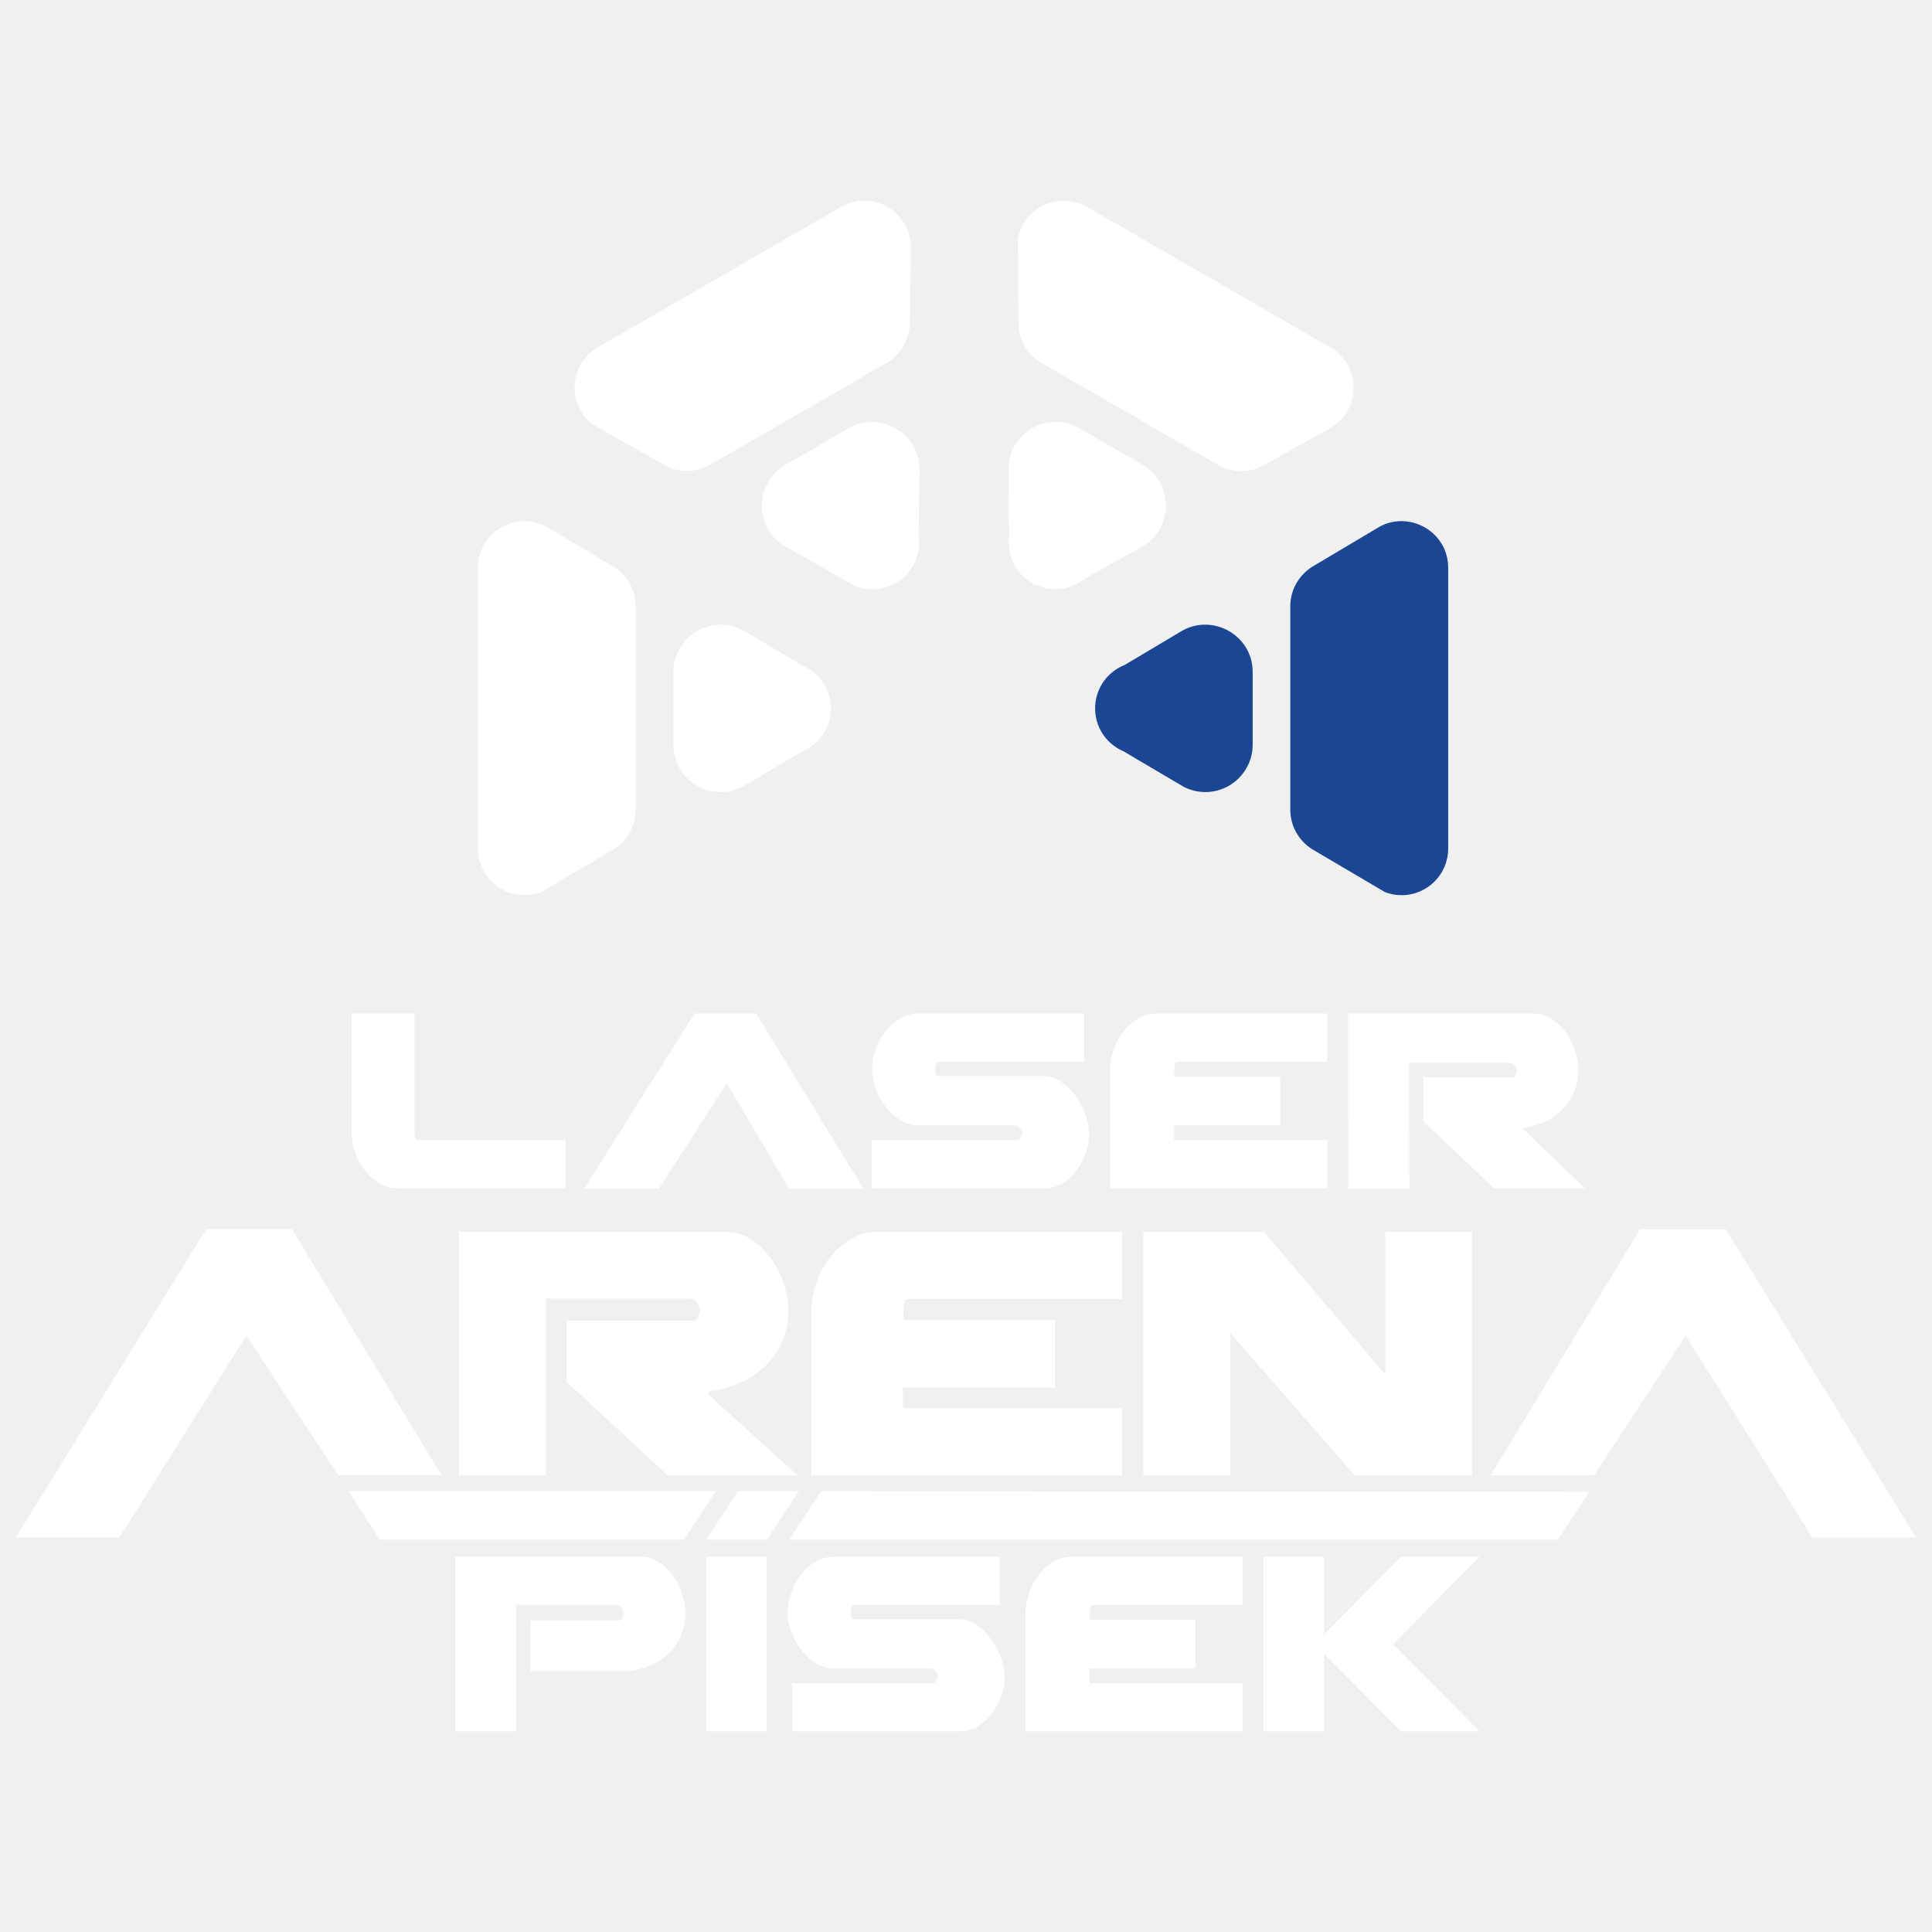
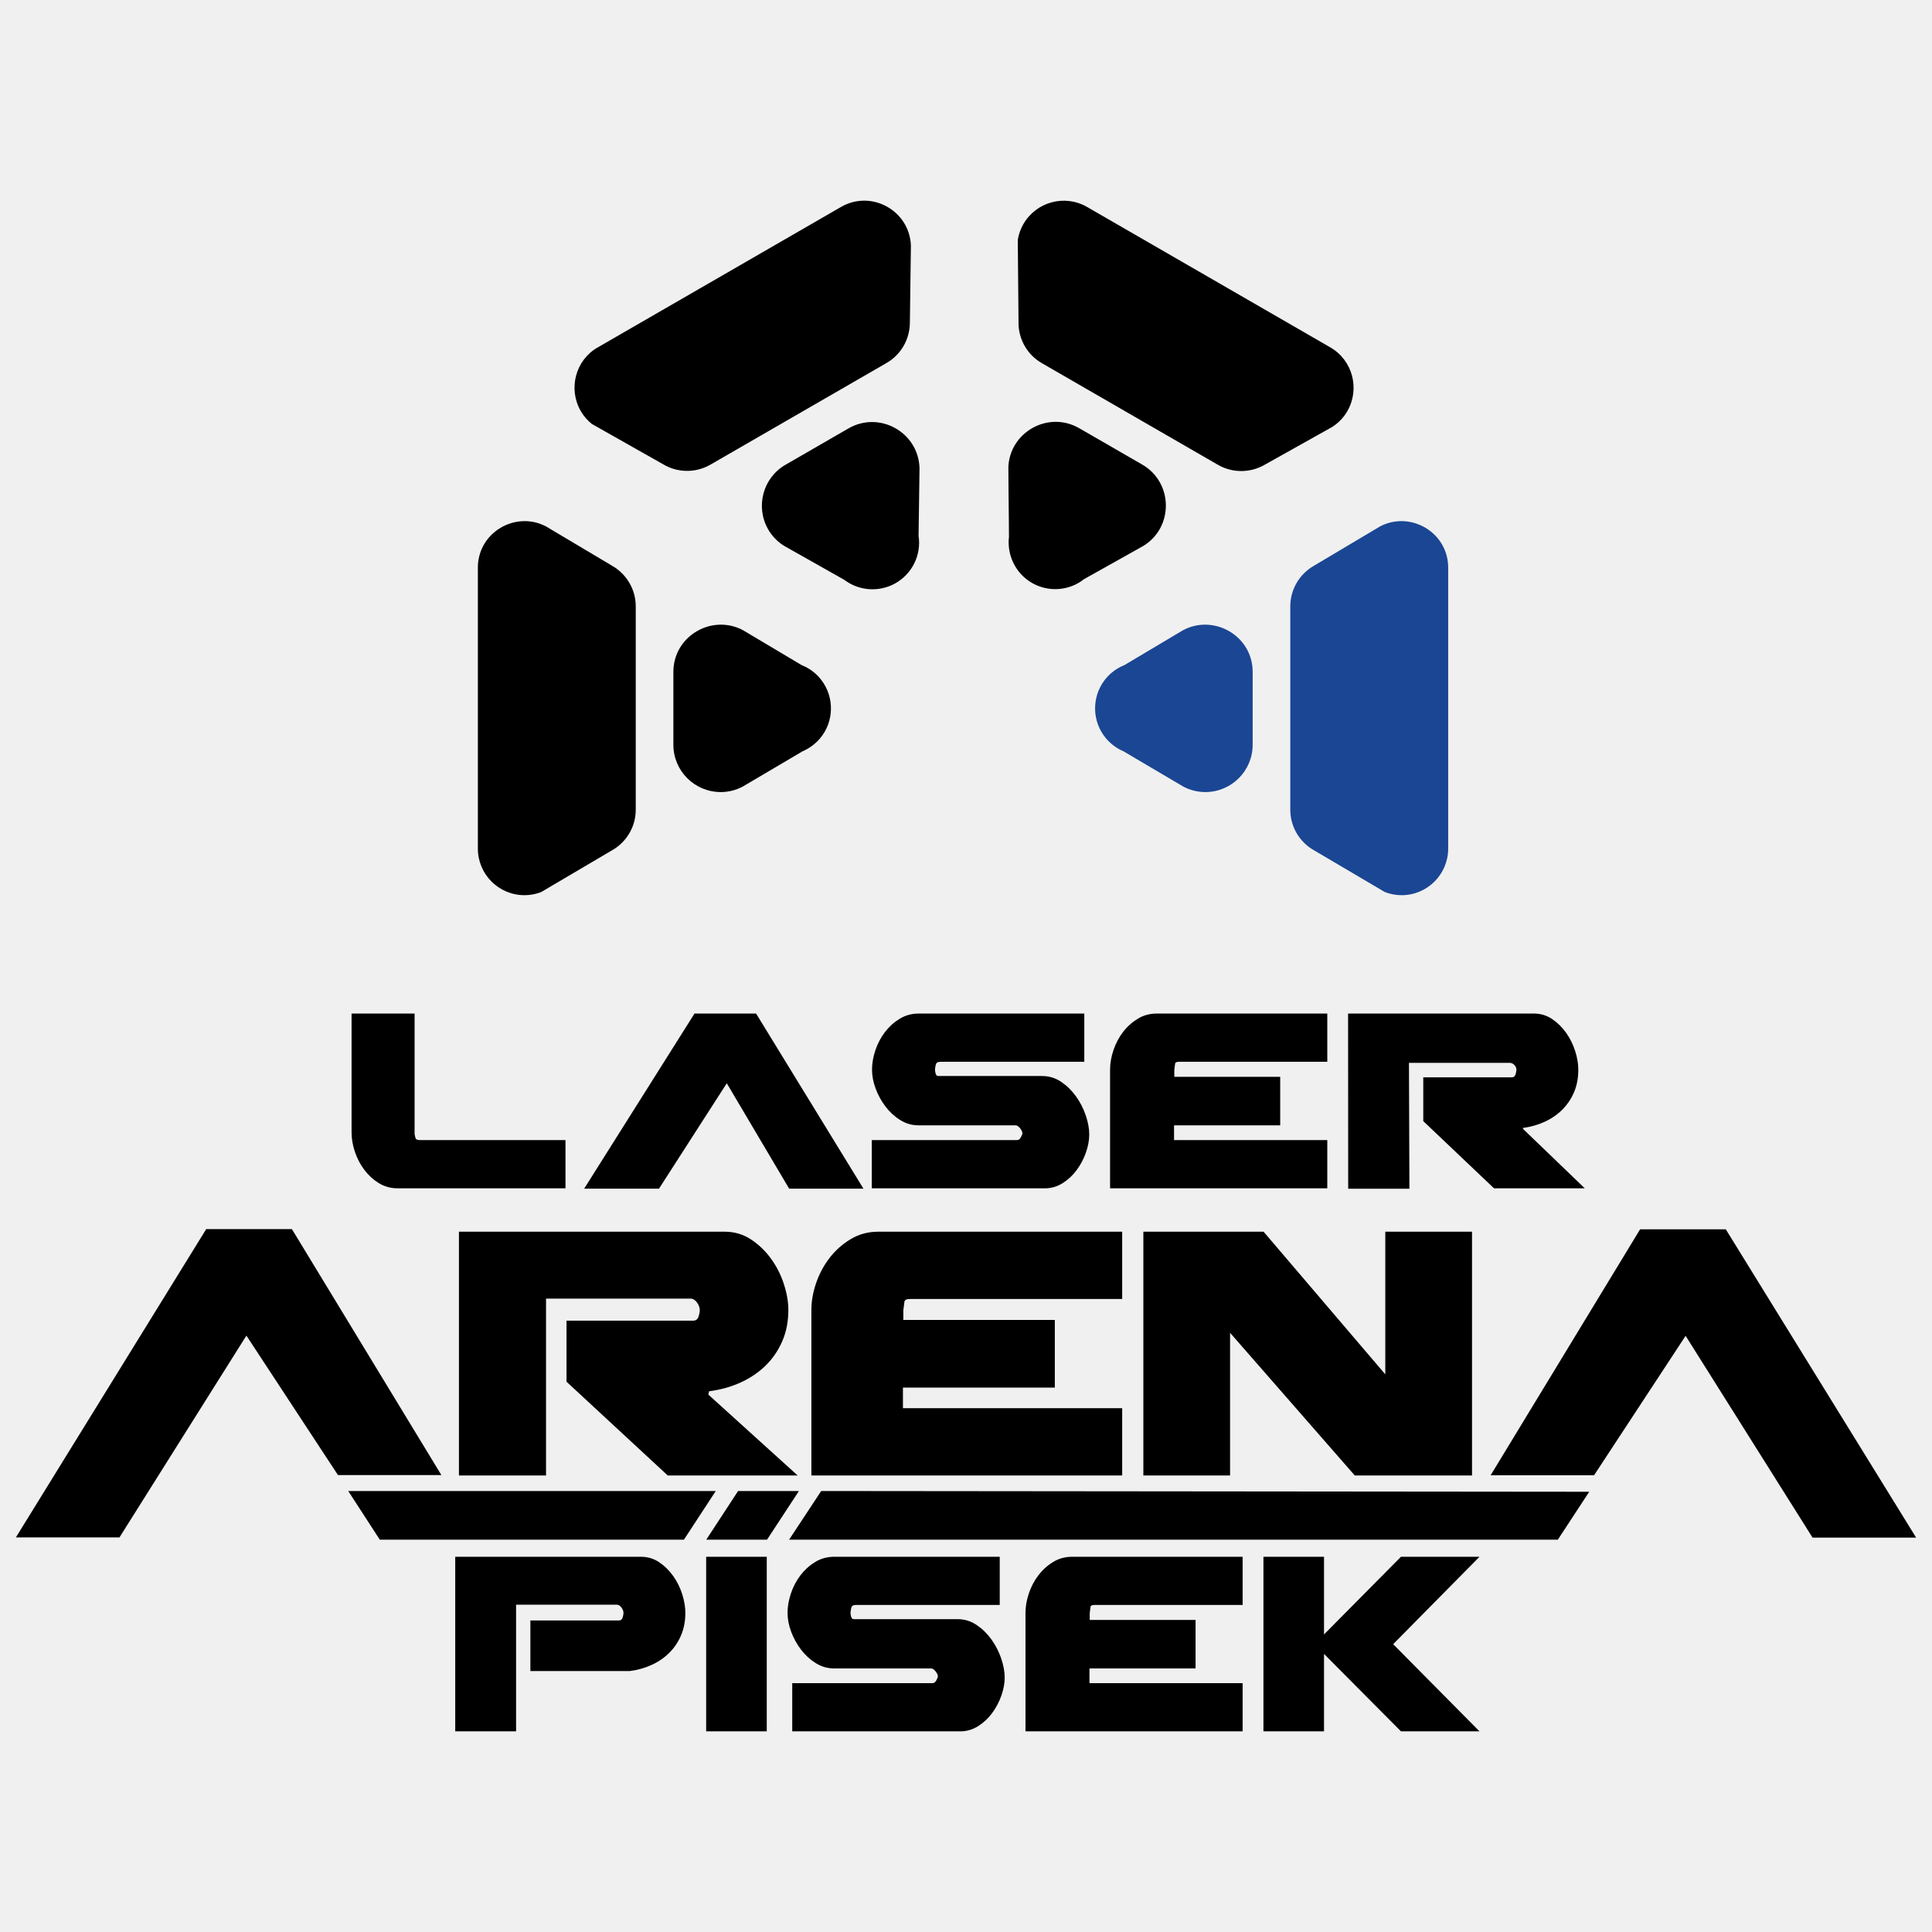
<svg xmlns="http://www.w3.org/2000/svg" class="arena-logo" id="arena-logo-1" viewBox="60 60 880 880" version="1.1" xml:space="preserve" style="fill-rule:evenodd;clip-rule:evenodd;stroke-linejoin:round;stroke-miterlimit:2;">
  <g id="Text">
    <g transform="matrix(-7.55208,0,0,7.55208,770.204,-4891.21)">
-       <path d="M50.871,745.536L73.038,745.536L71.134,748.472L52.792,748.472L50.871,745.536Z" fill="white" style="" />
+       <path d="M50.871,745.536L73.038,745.536L71.134,748.472L52.792,748.472L50.871,745.536Z" fill="black" style="" />
    </g>
    <g id="Arena">
      <g transform="matrix(7.55208,0,0,7.55208,-165.566,33.6355)">
-         <path d="M57.548,77.778L73.577,77.778C74.161,77.778 74.688,77.933 75.16,78.243C75.631,78.554 76.035,78.942 76.372,79.408C76.709,79.873 76.967,80.383 77.146,80.938C77.326,81.492 77.416,82.013 77.416,82.501C77.416,83.181 77.296,83.802 77.057,84.364C76.817,84.926 76.484,85.418 76.058,85.839C75.631,86.26 75.126,86.604 74.542,86.87C73.959,87.136 73.323,87.314 72.634,87.402L72.589,87.602L77.977,92.481L70.142,92.481L64.036,86.826L64.036,83.144L71.669,83.144C71.833,83.144 71.942,83.067 71.994,82.912C72.047,82.756 72.073,82.62 72.073,82.501C72.073,82.353 72.017,82.202 71.904,82.047C71.792,81.891 71.661,81.814 71.512,81.814L62.801,81.814L62.801,92.481L57.548,92.481L57.548,77.778Z" fill="white" style="fill-rule:nonzero;" />
+         <path d="M57.548,77.778L73.577,77.778C74.161,77.778 74.688,77.933 75.16,78.243C75.631,78.554 76.035,78.942 76.372,79.408C76.709,79.873 76.967,80.383 77.146,80.938C77.326,81.492 77.416,82.013 77.416,82.501C77.416,83.181 77.296,83.802 77.057,84.364C76.817,84.926 76.484,85.418 76.058,85.839C75.631,86.26 75.126,86.604 74.542,86.87C73.959,87.136 73.323,87.314 72.634,87.402L72.589,87.602L77.977,92.481L70.142,92.481L64.036,86.826L64.036,83.144L71.669,83.144C71.833,83.144 71.942,83.067 71.994,82.912C72.047,82.756 72.073,82.62 72.073,82.501C72.073,82.353 72.017,82.202 71.904,82.047C71.792,81.891 71.661,81.814 71.512,81.814L62.801,81.814L62.801,92.481L57.548,92.481L57.548,77.778Z" fill="black" style="fill-rule:nonzero;" />
      </g>
      <g transform="matrix(7.55208,0,0,7.55208,-165.566,33.6355)">
-         <path d="M93.487,87.181L84.327,87.181L84.327,88.423L97.55,88.423L97.55,92.481L78.805,92.481L78.805,82.501C78.805,81.969 78.902,81.422 79.096,80.86C79.291,80.298 79.564,79.792 79.916,79.341C80.267,78.89 80.69,78.517 81.184,78.221C81.678,77.925 82.232,77.778 82.845,77.778L97.55,77.778L97.55,81.836L84.754,81.836C84.544,81.836 84.432,81.891 84.417,82.002C84.402,82.113 84.38,82.287 84.35,82.523L84.35,83.1L93.487,83.1L93.487,87.181Z" fill="white" style="fill-rule:nonzero;" />
+         <path d="M93.487,87.181L84.327,87.181L84.327,88.423L97.55,88.423L97.55,92.481L78.805,92.481L78.805,82.501C78.805,81.969 78.902,81.422 79.096,80.86C79.291,80.298 79.564,79.792 79.916,79.341C80.267,78.89 80.69,78.517 81.184,78.221C81.678,77.925 82.232,77.778 82.845,77.778L97.55,77.778L97.55,81.836L84.754,81.836C84.544,81.836 84.432,81.891 84.417,82.002C84.402,82.113 84.38,82.287 84.35,82.523L84.35,83.1L93.487,83.1L93.487,87.181Z" fill="black" style="fill-rule:nonzero;" />
      </g>
      <g transform="matrix(7.55208,0,0,7.55208,-165.566,33.6355)">
-         <path d="M118.65,77.778L113.419,77.778L113.419,86.382L106.078,77.778L98.827,77.778L98.827,92.481L104.057,92.481L104.057,83.876L111.578,92.481L118.65,92.481L118.65,77.778Z" fill="white" style="fill-rule:nonzero;" />
+         <path d="M118.65,77.778L113.419,77.778L113.419,86.382L106.078,77.778L98.827,77.778L98.827,92.481L104.057,92.481L104.057,83.876L111.578,92.481L118.65,92.481L118.65,77.778Z" fill="black" style="fill-rule:nonzero;" />
      </g>
      <g transform="matrix(7.55208,0,0,7.55208,-165.566,-5011.56)">
-         <path d="M56.489,760.51L50.251,760.51L44.729,752.099L37.074,764.27L30.825,764.27L42.305,745.675L47.473,745.675L56.489,760.51Z" fill="white" style="fill-rule:nonzero;" />
+         <path d="M56.489,760.51L50.251,760.51L44.729,752.099L37.074,764.27L30.825,764.27L42.305,745.675L47.473,745.675L56.489,760.51Z" fill="black" style="fill-rule:nonzero;" />
      </g>
      <g transform="matrix(7.55208,0,0,7.55208,-165.566,-5011.36)">
-         <path d="M119.772,760.496L126.01,760.496L131.532,752.086L139.187,764.256L145.435,764.256L133.955,745.661L128.787,745.661L119.772,760.496Z" fill="white" style="fill-rule:nonzero;" />
+         <path d="M119.772,760.496L126.01,760.496L131.532,752.086L139.187,764.256L145.435,764.256L133.955,745.661L128.787,745.661L119.772,760.496Z" fill="black" style="fill-rule:nonzero;" />
      </g>
    </g>
    <g id="Laser">
      <g transform="matrix(7.55208,0,0,-7.55208,-165.566,33.6355)">
-         <path d="M81.945,-75.183L77.464,-75.183L73.702,-68.826L69.614,-75.183L65.1,-75.183L71.756,-64.62L75.469,-64.62L81.945,-75.183Z" fill="white" style="fill-rule:nonzero;" />
+         <path d="M81.945,-75.183L77.464,-75.183L73.702,-68.826L69.614,-75.183L65.1,-75.183L71.756,-64.62L75.469,-64.62L81.945,-75.183Z" fill="black" style="fill-rule:nonzero;" />
      </g>
      <g transform="matrix(7.55208,0,0,7.55208,-165.566,-5268.74)">
-         <path d="M51.072,773.899C51.072,774.281 51.139,774.67 51.273,775.068C51.407,775.466 51.594,775.826 51.837,776.149C52.079,776.473 52.37,776.74 52.71,776.953C53.05,777.164 53.431,777.27 53.853,777.27L63.974,777.27L63.974,774.36L55.167,774.36C55.032,774.36 54.952,774.318 54.927,774.233C54.901,774.149 54.883,774.063 54.873,773.979L54.873,766.728L51.072,766.728L51.072,773.899Z" fill="white" style="fill-rule:nonzero;" />
+         <path d="M51.072,773.899C51.072,774.281 51.139,774.67 51.273,775.068C51.407,775.466 51.594,775.826 51.837,776.149C52.079,776.473 52.37,776.74 52.71,776.953C53.05,777.164 53.431,777.27 53.853,777.27L63.974,777.27L63.974,774.36L55.167,774.36C55.032,774.36 54.952,774.318 54.927,774.233C54.901,774.149 54.883,774.063 54.873,773.979L54.873,766.728L51.072,766.728L51.072,773.899Z" fill="black" style="fill-rule:nonzero;" />
      </g>
      <g transform="matrix(7.55208,0,0,7.55208,-165.566,-5268.57)">
-         <path d="M82.447,774.338L82.447,777.248L92.88,777.248C93.268,777.248 93.625,777.144 93.955,776.938C94.284,776.731 94.567,776.469 94.803,776.151C95.038,775.833 95.223,775.483 95.36,775.101C95.495,774.72 95.563,774.355 95.563,774.004C95.563,773.644 95.493,773.257 95.351,772.843C95.211,772.43 95.014,772.049 94.763,771.699C94.512,771.349 94.214,771.057 93.869,770.824C93.524,770.591 93.142,770.474 92.724,770.474L86.464,770.474C86.38,770.474 86.325,770.427 86.299,770.331C86.272,770.236 86.259,770.145 86.259,770.061C86.28,769.881 86.309,769.761 86.346,769.703C86.382,769.645 86.474,769.616 86.62,769.616L95.265,769.616L95.265,766.706L85.286,766.706C84.857,766.706 84.471,766.812 84.125,767.024C83.78,767.236 83.485,767.504 83.239,767.827C82.993,768.15 82.802,768.513 82.666,768.916C82.53,769.319 82.462,769.711 82.462,770.093C82.462,770.464 82.536,770.845 82.682,771.238C82.828,771.63 83.027,771.99 83.278,772.319C83.529,772.648 83.824,772.918 84.165,773.13C84.505,773.342 84.868,773.448 85.255,773.448L91.123,773.448C91.207,773.448 91.296,773.506 91.39,773.623C91.484,773.74 91.531,773.84 91.531,773.925C91.531,773.978 91.5,774.06 91.437,774.172C91.374,774.283 91.301,774.338 91.217,774.338L82.447,774.338ZM107.08,773.448L100.678,773.448L100.678,774.338L109.92,774.338L109.92,777.248L96.819,777.248L96.819,770.093C96.819,769.711 96.887,769.319 97.023,768.916C97.159,768.513 97.349,768.15 97.595,767.827C97.841,767.504 98.137,767.236 98.482,767.024C98.827,766.812 99.214,766.706 99.643,766.706L109.92,766.706L109.92,769.616L100.976,769.616C100.83,769.616 100.752,769.655 100.741,769.735C100.731,769.814 100.715,769.939 100.694,770.108L100.694,770.522L107.08,770.522L107.08,773.448ZM111.175,766.706L111.181,777.27L114.873,777.27L114.846,769.679L120.918,769.679C121.023,769.679 121.117,769.722 121.2,769.806C121.284,769.891 121.326,769.987 121.326,770.093C121.326,770.177 121.308,770.276 121.271,770.387C121.234,770.498 121.159,770.554 121.044,770.554L115.709,770.554L115.709,773.194L119.977,777.248L125.452,777.248L121.734,773.671L121.718,773.607C122.2,773.543 122.644,773.416 123.052,773.225C123.46,773.035 123.813,772.788 124.111,772.486C124.409,772.184 124.642,771.834 124.809,771.436C124.977,771.039 125.06,770.591 125.06,770.093C125.06,769.743 124.998,769.369 124.872,768.972C124.746,768.574 124.566,768.209 124.331,767.875C124.095,767.541 123.813,767.263 123.483,767.04C123.154,766.817 122.785,766.706 122.378,766.706L111.175,766.706Z" fill="white" style="fill-rule:nonzero;" />
+         <path d="M82.447,774.338L82.447,777.248L92.88,777.248C93.268,777.248 93.625,777.144 93.955,776.938C94.284,776.731 94.567,776.469 94.803,776.151C95.038,775.833 95.223,775.483 95.36,775.101C95.495,774.72 95.563,774.355 95.563,774.004C95.563,773.644 95.493,773.257 95.351,772.843C95.211,772.43 95.014,772.049 94.763,771.699C94.512,771.349 94.214,771.057 93.869,770.824C93.524,770.591 93.142,770.474 92.724,770.474L86.464,770.474C86.38,770.474 86.325,770.427 86.299,770.331C86.272,770.236 86.259,770.145 86.259,770.061C86.28,769.881 86.309,769.761 86.346,769.703C86.382,769.645 86.474,769.616 86.62,769.616L95.265,769.616L95.265,766.706L85.286,766.706C84.857,766.706 84.471,766.812 84.125,767.024C83.78,767.236 83.485,767.504 83.239,767.827C82.993,768.15 82.802,768.513 82.666,768.916C82.53,769.319 82.462,769.711 82.462,770.093C82.462,770.464 82.536,770.845 82.682,771.238C82.828,771.63 83.027,771.99 83.278,772.319C83.529,772.648 83.824,772.918 84.165,773.13C84.505,773.342 84.868,773.448 85.255,773.448L91.123,773.448C91.207,773.448 91.296,773.506 91.39,773.623C91.484,773.74 91.531,773.84 91.531,773.925C91.531,773.978 91.5,774.06 91.437,774.172C91.374,774.283 91.301,774.338 91.217,774.338L82.447,774.338ZM107.08,773.448L100.678,773.448L100.678,774.338L109.92,774.338L109.92,777.248L96.819,777.248L96.819,770.093C96.819,769.711 96.887,769.319 97.023,768.916C97.159,768.513 97.349,768.15 97.595,767.827C97.841,767.504 98.137,767.236 98.482,767.024C98.827,766.812 99.214,766.706 99.643,766.706L109.92,766.706L109.92,769.616L100.976,769.616C100.83,769.616 100.752,769.655 100.741,769.735C100.731,769.814 100.715,769.939 100.694,770.108L100.694,770.522L107.08,770.522L107.08,773.448ZM111.175,766.706L111.181,777.27L114.873,777.27L114.846,769.679L120.918,769.679C121.023,769.679 121.117,769.722 121.2,769.806C121.284,769.891 121.326,769.987 121.326,770.093C121.326,770.177 121.308,770.276 121.271,770.387C121.234,770.498 121.159,770.554 121.044,770.554L115.709,770.554L115.709,773.194L119.977,777.248L125.452,777.248L121.734,773.671L121.718,773.607C122.2,773.543 122.644,773.416 123.052,773.225C123.46,773.035 123.813,772.788 124.111,772.486C124.409,772.184 124.642,771.834 124.809,771.436C124.977,771.039 125.06,770.591 125.06,770.093C125.06,769.743 124.998,769.369 124.872,768.972C124.746,768.574 124.566,768.209 124.331,767.875C124.095,767.541 123.813,767.263 123.483,767.04C123.154,766.817 122.785,766.706 122.378,766.706L111.175,766.706Z" fill="black" style="fill-rule:nonzero;" />
      </g>
    </g>
    <g id="Písek" transform="matrix(7.55208,0,0,7.55208,-165.566,-4773.97)">
-       <path d="M57.324,733.977L57.324,744.507L60.995,744.507L60.995,736.867L67.064,736.867C67.168,736.867 67.262,736.923 67.346,737.034C67.429,737.145 67.472,737.254 67.472,737.36C67.472,737.445 67.453,737.542 67.417,737.653C67.38,737.765 67.304,737.82 67.189,737.82L61.857,737.82L61.857,740.869L67.864,740.869C68.345,740.806 68.789,740.679 69.197,740.488C69.605,740.298 69.957,740.052 70.255,739.75C70.554,739.449 70.786,739.096 70.953,738.694C71.121,738.292 71.204,737.847 71.204,737.36C71.204,737.01 71.141,736.637 71.016,736.24C70.89,735.843 70.71,735.478 70.475,735.144C70.24,734.81 69.957,734.533 69.628,734.31C69.299,734.088 68.93,733.977 68.522,733.977L57.324,733.977ZM72.459,744.507L76.113,744.507L76.113,733.977L72.459,733.977L72.459,744.507ZM77.65,741.6L86.119,741.6C86.203,741.6 86.276,741.544 86.339,741.434C86.401,741.322 86.433,741.24 86.433,741.187C86.433,741.103 86.386,741.002 86.292,740.885C86.197,740.769 86.109,740.711 86.025,740.711L80.159,740.711C79.773,740.711 79.41,740.605 79.07,740.393C78.73,740.181 78.434,739.911 78.183,739.583C77.932,739.255 77.734,738.895 77.587,738.503C77.441,738.111 77.367,737.73 77.367,737.36C77.367,736.979 77.436,736.587 77.572,736.184C77.707,735.782 77.898,735.419 78.144,735.096C78.39,734.774 78.685,734.506 79.03,734.294C79.375,734.083 79.762,733.977 80.191,733.977L90.165,733.977L90.165,736.883L81.524,736.883C81.378,736.883 81.286,736.912 81.249,736.97C81.213,737.029 81.184,737.148 81.163,737.328C81.163,737.413 81.176,737.503 81.203,737.598C81.229,737.693 81.284,737.741 81.367,737.741L87.625,737.741C88.043,737.741 88.424,737.857 88.77,738.09C89.115,738.323 89.413,738.615 89.664,738.964C89.914,739.313 90.111,739.694 90.251,740.107C90.393,740.52 90.464,740.907 90.464,741.267C90.464,741.616 90.395,741.981 90.259,742.362C90.124,742.744 89.938,743.093 89.703,743.41C89.467,743.728 89.186,743.99 88.856,744.197C88.527,744.403 88.168,744.507 87.782,744.507L77.65,744.507L77.65,741.6ZM101.975,740.711L95.576,740.711L95.576,741.6L104.814,741.6L104.814,744.507L91.718,744.507L91.718,737.36C91.718,736.979 91.786,736.587 91.922,736.184C92.058,735.782 92.249,735.419 92.495,735.096C92.74,734.774 93.035,734.506 93.381,734.294C93.725,734.083 94.112,733.977 94.541,733.977L104.814,733.977L104.814,736.883L95.874,736.883C95.728,736.883 95.65,736.923 95.639,737.002C95.629,737.082 95.613,737.206 95.592,737.376L95.592,737.788L101.975,737.788L101.975,740.711ZM119.101,733.977L114.365,733.977L109.723,738.662L109.723,733.977L106.069,733.977L106.069,744.507L109.723,744.507L109.723,739.837L114.365,744.507L119.101,744.507L113.894,739.249L119.101,733.977Z" fill="white" style="fill-rule:nonzero;" />
+       <path d="M57.324,733.977L57.324,744.507L60.995,744.507L60.995,736.867L67.064,736.867C67.168,736.867 67.262,736.923 67.346,737.034C67.429,737.145 67.472,737.254 67.472,737.36C67.472,737.445 67.453,737.542 67.417,737.653C67.38,737.765 67.304,737.82 67.189,737.82L61.857,737.82L61.857,740.869L67.864,740.869C68.345,740.806 68.789,740.679 69.197,740.488C69.605,740.298 69.957,740.052 70.255,739.75C70.554,739.449 70.786,739.096 70.953,738.694C71.121,738.292 71.204,737.847 71.204,737.36C71.204,737.01 71.141,736.637 71.016,736.24C70.89,735.843 70.71,735.478 70.475,735.144C70.24,734.81 69.957,734.533 69.628,734.31C69.299,734.088 68.93,733.977 68.522,733.977L57.324,733.977ZM72.459,744.507L76.113,744.507L76.113,733.977L72.459,733.977L72.459,744.507ZM77.65,741.6L86.119,741.6C86.203,741.6 86.276,741.544 86.339,741.434C86.401,741.322 86.433,741.24 86.433,741.187C86.433,741.103 86.386,741.002 86.292,740.885C86.197,740.769 86.109,740.711 86.025,740.711L80.159,740.711C79.773,740.711 79.41,740.605 79.07,740.393C78.73,740.181 78.434,739.911 78.183,739.583C77.932,739.255 77.734,738.895 77.587,738.503C77.441,738.111 77.367,737.73 77.367,737.36C77.367,736.979 77.436,736.587 77.572,736.184C77.707,735.782 77.898,735.419 78.144,735.096C78.39,734.774 78.685,734.506 79.03,734.294C79.375,734.083 79.762,733.977 80.191,733.977L90.165,733.977L90.165,736.883L81.524,736.883C81.378,736.883 81.286,736.912 81.249,736.97C81.213,737.029 81.184,737.148 81.163,737.328C81.163,737.413 81.176,737.503 81.203,737.598C81.229,737.693 81.284,737.741 81.367,737.741L87.625,737.741C88.043,737.741 88.424,737.857 88.77,738.09C89.115,738.323 89.413,738.615 89.664,738.964C89.914,739.313 90.111,739.694 90.251,740.107C90.393,740.52 90.464,740.907 90.464,741.267C90.464,741.616 90.395,741.981 90.259,742.362C90.124,742.744 89.938,743.093 89.703,743.41C89.467,743.728 89.186,743.99 88.856,744.197C88.527,744.403 88.168,744.507 87.782,744.507L77.65,744.507L77.65,741.6ZM101.975,740.711L95.576,740.711L95.576,741.6L104.814,741.6L104.814,744.507L91.718,744.507L91.718,737.36C91.718,736.979 91.786,736.587 91.922,736.184C92.058,735.782 92.249,735.419 92.495,735.096C92.74,734.774 93.035,734.506 93.381,734.294C93.725,734.083 94.112,733.977 94.541,733.977L104.814,733.977L104.814,736.883L95.874,736.883C95.728,736.883 95.65,736.923 95.639,737.002C95.629,737.082 95.613,737.206 95.592,737.376L95.592,737.788L101.975,737.788L101.975,740.711ZM119.101,733.977L114.365,733.977L109.723,738.662L109.723,733.977L106.069,733.977L106.069,744.507L109.723,744.507L109.723,739.837L114.365,744.507L119.101,744.507L113.894,739.249L119.101,733.977Z" fill="black" style="fill-rule:nonzero;" />
    </g>
    <g transform="matrix(7.55207,0.00725484,0.00725484,-7.55207,-170.985,6390.91)">
-       <path d="M79.395,748.45L125.718,748.45L123.827,745.558L77.462,745.513L79.395,748.45Z" fill="white" style="" />
+       <path d="M79.395,748.45L125.718,748.45L123.827,745.558L77.462,745.513L79.395,748.45Z" fill="black" style="" />
    </g>
    <g transform="matrix(7.55208,0,0,7.55208,-165.566,-4891.21)">
-       <path d="M74.384,745.536L78.053,745.536L76.129,748.472L72.464,748.472L74.384,745.536Z" fill="white" style="" />
+       <path d="M74.384,745.536L78.053,745.536L76.129,748.472L72.464,748.472L74.384,745.536Z" fill="black" style="" />
    </g>
  </g>
  <g id="Arrows">
    <g transform="matrix(7.55208,0,0,7.55208,-165.566,-5915.53)">
-       <path d="M110.155,816.936L110.155,816.954M84.807,806.052L84.745,810.684C84.747,811.696 84.214,812.63 83.336,813.137L72.717,819.267C71.887,819.746 70.874,819.768 70.022,819.333L69.803,819.21L65.563,816.812C65.293,816.595 65.067,816.334 64.894,816.033L64.88,816.008C64.132,814.682 64.579,812.971 65.901,812.206L65.927,812.192L74.49,807.248L80.593,803.724C82.427,802.667 84.727,803.946 84.807,806.052ZM110.194,817.007L106.152,819.27C105.282,819.776 104.196,819.782 103.324,819.276L92.705,813.146C91.873,812.668 91.347,811.802 91.3,810.844C91.285,809.137 91.266,807.429 91.253,805.723C91.305,805.382 91.42,805.053 91.593,804.754C92.369,803.412 94.085,802.949 95.43,803.724L95.436,803.727L104,808.671L110.103,812.194C111.449,812.972 111.906,814.697 111.127,816.045C110.899,816.44 110.581,816.766 110.194,817.007ZM85.326,819.477L85.27,823.568L85.27,823.57C85.445,824.722 84.877,825.868 83.846,826.437C82.871,826.972 81.675,826.881 80.796,826.22L80.796,826.219L79.94,825.735L77.433,824.319L77.131,824.147C76.747,823.901 76.428,823.57 76.201,823.175L76.2,823.174C75.414,821.809 75.88,820.061 77.244,819.274L77.246,819.273L81.043,817.081C82.916,816 85.269,817.325 85.326,819.477ZM98.826,824.169L95.257,826.168L95.255,826.168C94.362,826.883 93.102,826.975 92.108,826.399C91.126,825.836 90.59,824.731 90.722,823.617C90.722,823.289 90.717,822.962 90.715,822.634C90.704,821.559 90.69,820.483 90.685,819.407C90.777,817.304 93.094,815.993 94.963,817.071L98.76,819.263C100.629,820.34 100.667,823.046 98.826,824.169" fill="white" style="fill-rule:nonzero;" />
+       <path d="M110.155,816.936L110.155,816.954M84.807,806.052L84.745,810.684C84.747,811.696 84.214,812.63 83.336,813.137L72.717,819.267C71.887,819.746 70.874,819.768 70.022,819.333L69.803,819.21L65.563,816.812C65.293,816.595 65.067,816.334 64.894,816.033L64.88,816.008C64.132,814.682 64.579,812.971 65.901,812.206L65.927,812.192L74.49,807.248L80.593,803.724C82.427,802.667 84.727,803.946 84.807,806.052ZM110.194,817.007L106.152,819.27C105.282,819.776 104.196,819.782 103.324,819.276L92.705,813.146C91.873,812.668 91.347,811.802 91.3,810.844C91.285,809.137 91.266,807.429 91.253,805.723C91.305,805.382 91.42,805.053 91.593,804.754C92.369,803.412 94.085,802.949 95.43,803.724L95.436,803.727L104,808.671L110.103,812.194C111.449,812.972 111.906,814.697 111.127,816.045C110.899,816.44 110.581,816.766 110.194,817.007ZM85.326,819.477L85.27,823.568L85.27,823.57C85.445,824.722 84.877,825.868 83.846,826.437C82.871,826.972 81.675,826.881 80.796,826.22L80.796,826.219L79.94,825.735L77.433,824.319L77.131,824.147C76.747,823.901 76.428,823.57 76.201,823.175L76.2,823.174C75.414,821.809 75.88,820.061 77.244,819.274L77.246,819.273L81.043,817.081C82.916,816 85.269,817.325 85.326,819.477ZM98.826,824.169L95.257,826.168L95.255,826.168C94.362,826.883 93.102,826.975 92.108,826.399C91.126,825.836 90.59,824.731 90.722,823.617C90.722,823.289 90.717,822.962 90.715,822.634C90.704,821.559 90.69,820.483 90.685,819.407C90.777,817.304 93.094,815.993 94.963,817.071L98.76,819.263C100.629,820.34 100.667,823.046 98.826,824.169" fill="black" style="fill-rule:nonzero;" />
    </g>
    <g transform="matrix(7.55208,0,0,7.55208,-165.566,-5626.54)">
-       <path d="M62.81,784.733L66.73,787.065L66.791,787.102L66.792,787.102C67.223,787.35 67.583,787.708 67.833,788.139C68.074,788.553 68.212,789.034 68.212,789.549L68.212,801.81C68.212,802.297 68.088,802.755 67.87,803.155C67.644,803.57 67.316,803.922 66.921,804.178L66.705,804.305L63.31,806.306L62.509,806.779C62.349,806.841 62.183,806.888 62.012,806.921C61.846,806.952 61.675,806.968 61.5,806.968C60.723,806.968 60.021,806.653 59.512,806.145C59.003,805.636 58.689,804.932 58.689,804.155L58.689,787.218C58.689,786.732 58.806,786.289 59.009,785.905C59.253,785.445 59.62,785.071 60.055,784.811C60.491,784.552 60.994,784.407 61.51,784.407C61.946,784.407 62.39,784.51 62.81,784.733" fill="white" style="fill-rule:nonzero;" />
+       <path d="M62.81,784.733L66.73,787.065L66.791,787.102L66.792,787.102C67.223,787.35 67.583,787.708 67.833,788.139C68.074,788.553 68.212,789.034 68.212,789.549L68.212,801.81C68.212,802.297 68.088,802.755 67.87,803.155C67.644,803.57 67.316,803.922 66.921,804.178L66.705,804.305L63.31,806.306L62.509,806.779C62.349,806.841 62.183,806.888 62.012,806.921C61.846,806.952 61.675,806.968 61.5,806.968C60.723,806.968 60.021,806.653 59.512,806.145C59.003,805.636 58.689,804.932 58.689,804.155L58.689,787.218C58.689,786.732 58.806,786.289 59.009,785.905C59.253,785.445 59.62,785.071 60.055,784.811C60.491,784.552 60.994,784.407 61.51,784.407C61.946,784.407 62.39,784.51 62.81,784.733" fill="black" style="fill-rule:nonzero;" />
    </g>
    <g transform="matrix(7.55208,0,0,7.55208,-165.566,-5626.36)">
-       <path d="M74.697,790.972L74.876,791.078L78.214,793.066L78.214,793.066L78.215,793.066C78.356,793.122 78.491,793.188 78.619,793.265C78.747,793.341 78.868,793.427 78.981,793.523C79.142,793.657 79.283,793.807 79.405,793.965C79.804,794.484 79.997,795.112 79.984,795.735C79.972,796.359 79.754,796.978 79.332,797.48C79.204,797.633 79.056,797.774 78.89,797.902C78.793,797.977 78.691,798.046 78.585,798.108C78.484,798.167 78.379,798.22 78.27,798.266L78.27,798.266L78.269,798.266L77.425,798.766L74.944,800.229L74.644,800.405C74.444,800.508 74.231,800.589 74.008,800.644C73.793,800.696 73.569,800.724 73.337,800.724C72.549,800.724 71.835,800.404 71.317,799.888C70.8,799.371 70.481,798.657 70.481,797.868L70.481,793.483C70.481,792.979 70.605,792.52 70.82,792.124C71.07,791.664 71.443,791.29 71.883,791.031C72.323,790.771 72.831,790.628 73.35,790.628C73.803,790.628 74.263,790.736 74.697,790.972" fill="white" style="fill-rule:nonzero;" />
+       <path d="M74.697,790.972L74.876,791.078L78.214,793.066L78.214,793.066L78.215,793.066C78.356,793.122 78.491,793.188 78.619,793.265C78.747,793.341 78.868,793.427 78.981,793.523C79.142,793.657 79.283,793.807 79.405,793.965C79.804,794.484 79.997,795.112 79.984,795.735C79.972,796.359 79.754,796.978 79.332,797.48C79.204,797.633 79.056,797.774 78.89,797.902C78.793,797.977 78.691,798.046 78.585,798.108C78.484,798.167 78.379,798.22 78.27,798.266L78.27,798.266L78.269,798.266L77.425,798.766L74.944,800.229L74.644,800.405C74.444,800.508 74.231,800.589 74.008,800.644C73.793,800.696 73.569,800.724 73.337,800.724C72.549,800.724 71.835,800.404 71.317,799.888C70.8,799.371 70.481,798.657 70.481,797.868L70.481,793.483C70.481,792.979 70.605,792.52 70.82,792.124C71.07,791.664 71.443,791.29 71.883,791.031C72.323,790.771 72.831,790.628 73.35,790.628C73.803,790.628 74.263,790.736 74.697,790.972" fill="black" style="fill-rule:nonzero;" />
    </g>
    <g transform="matrix(7.55208,0,0,7.55208,-165.566,-5626.54)">
      <path d="M113.091,784.733L109.172,787.065L109.109,787.102C108.678,787.35 108.317,787.708 108.068,788.139C107.827,788.553 107.689,789.034 107.689,789.549L107.689,801.81C107.689,802.297 107.813,802.755 108.031,803.155C108.257,803.57 108.585,803.922 108.98,804.178L109.196,804.305L112.59,806.306L113.393,806.779C113.552,806.841 113.718,806.888 113.889,806.921C114.055,806.952 114.226,806.968 114.401,806.968C115.178,806.968 115.881,806.653 116.389,806.145C116.898,805.636 117.212,804.932 117.212,804.155L117.212,787.218C117.212,786.732 117.095,786.289 116.891,785.905C116.648,785.445 116.281,785.071 115.845,784.811C115.41,784.552 114.907,784.407 114.391,784.407C113.956,784.407 113.511,784.51 113.091,784.733" style="fill:rgb(26,70,148);fill-rule:nonzero;" />
    </g>
    <g transform="matrix(7.55208,0,0,7.55208,-165.566,-5626.36)">
      <path d="M101.203,790.972L101.025,791.078L97.687,793.066L97.686,793.066L97.686,793.066C97.545,793.122 97.41,793.188 97.283,793.265C97.154,793.341 97.033,793.427 96.92,793.523C96.759,793.657 96.618,793.807 96.496,793.965C96.097,794.484 95.904,795.112 95.917,795.735C95.929,796.359 96.148,796.978 96.569,797.48C96.697,797.633 96.845,797.774 97.011,797.902C97.108,797.977 97.21,798.046 97.316,798.108C97.417,798.167 97.522,798.22 97.63,798.266L97.631,798.266L97.632,798.266L98.476,798.766L100.957,800.229L101.257,800.405C101.457,800.508 101.67,800.589 101.893,800.644C102.108,800.696 102.332,800.724 102.563,800.724C103.352,800.724 104.066,800.404 104.583,799.888C105.1,799.371 105.42,798.657 105.42,797.868L105.42,793.483C105.42,792.979 105.296,792.52 105.081,792.124C104.831,791.664 104.458,791.29 104.018,791.031C103.578,790.771 103.07,790.628 102.55,790.628C102.099,790.628 101.638,790.736 101.203,790.972" style="fill:rgb(26,70,148);fill-rule:nonzero;" />
    </g>
  </g>
</svg>
